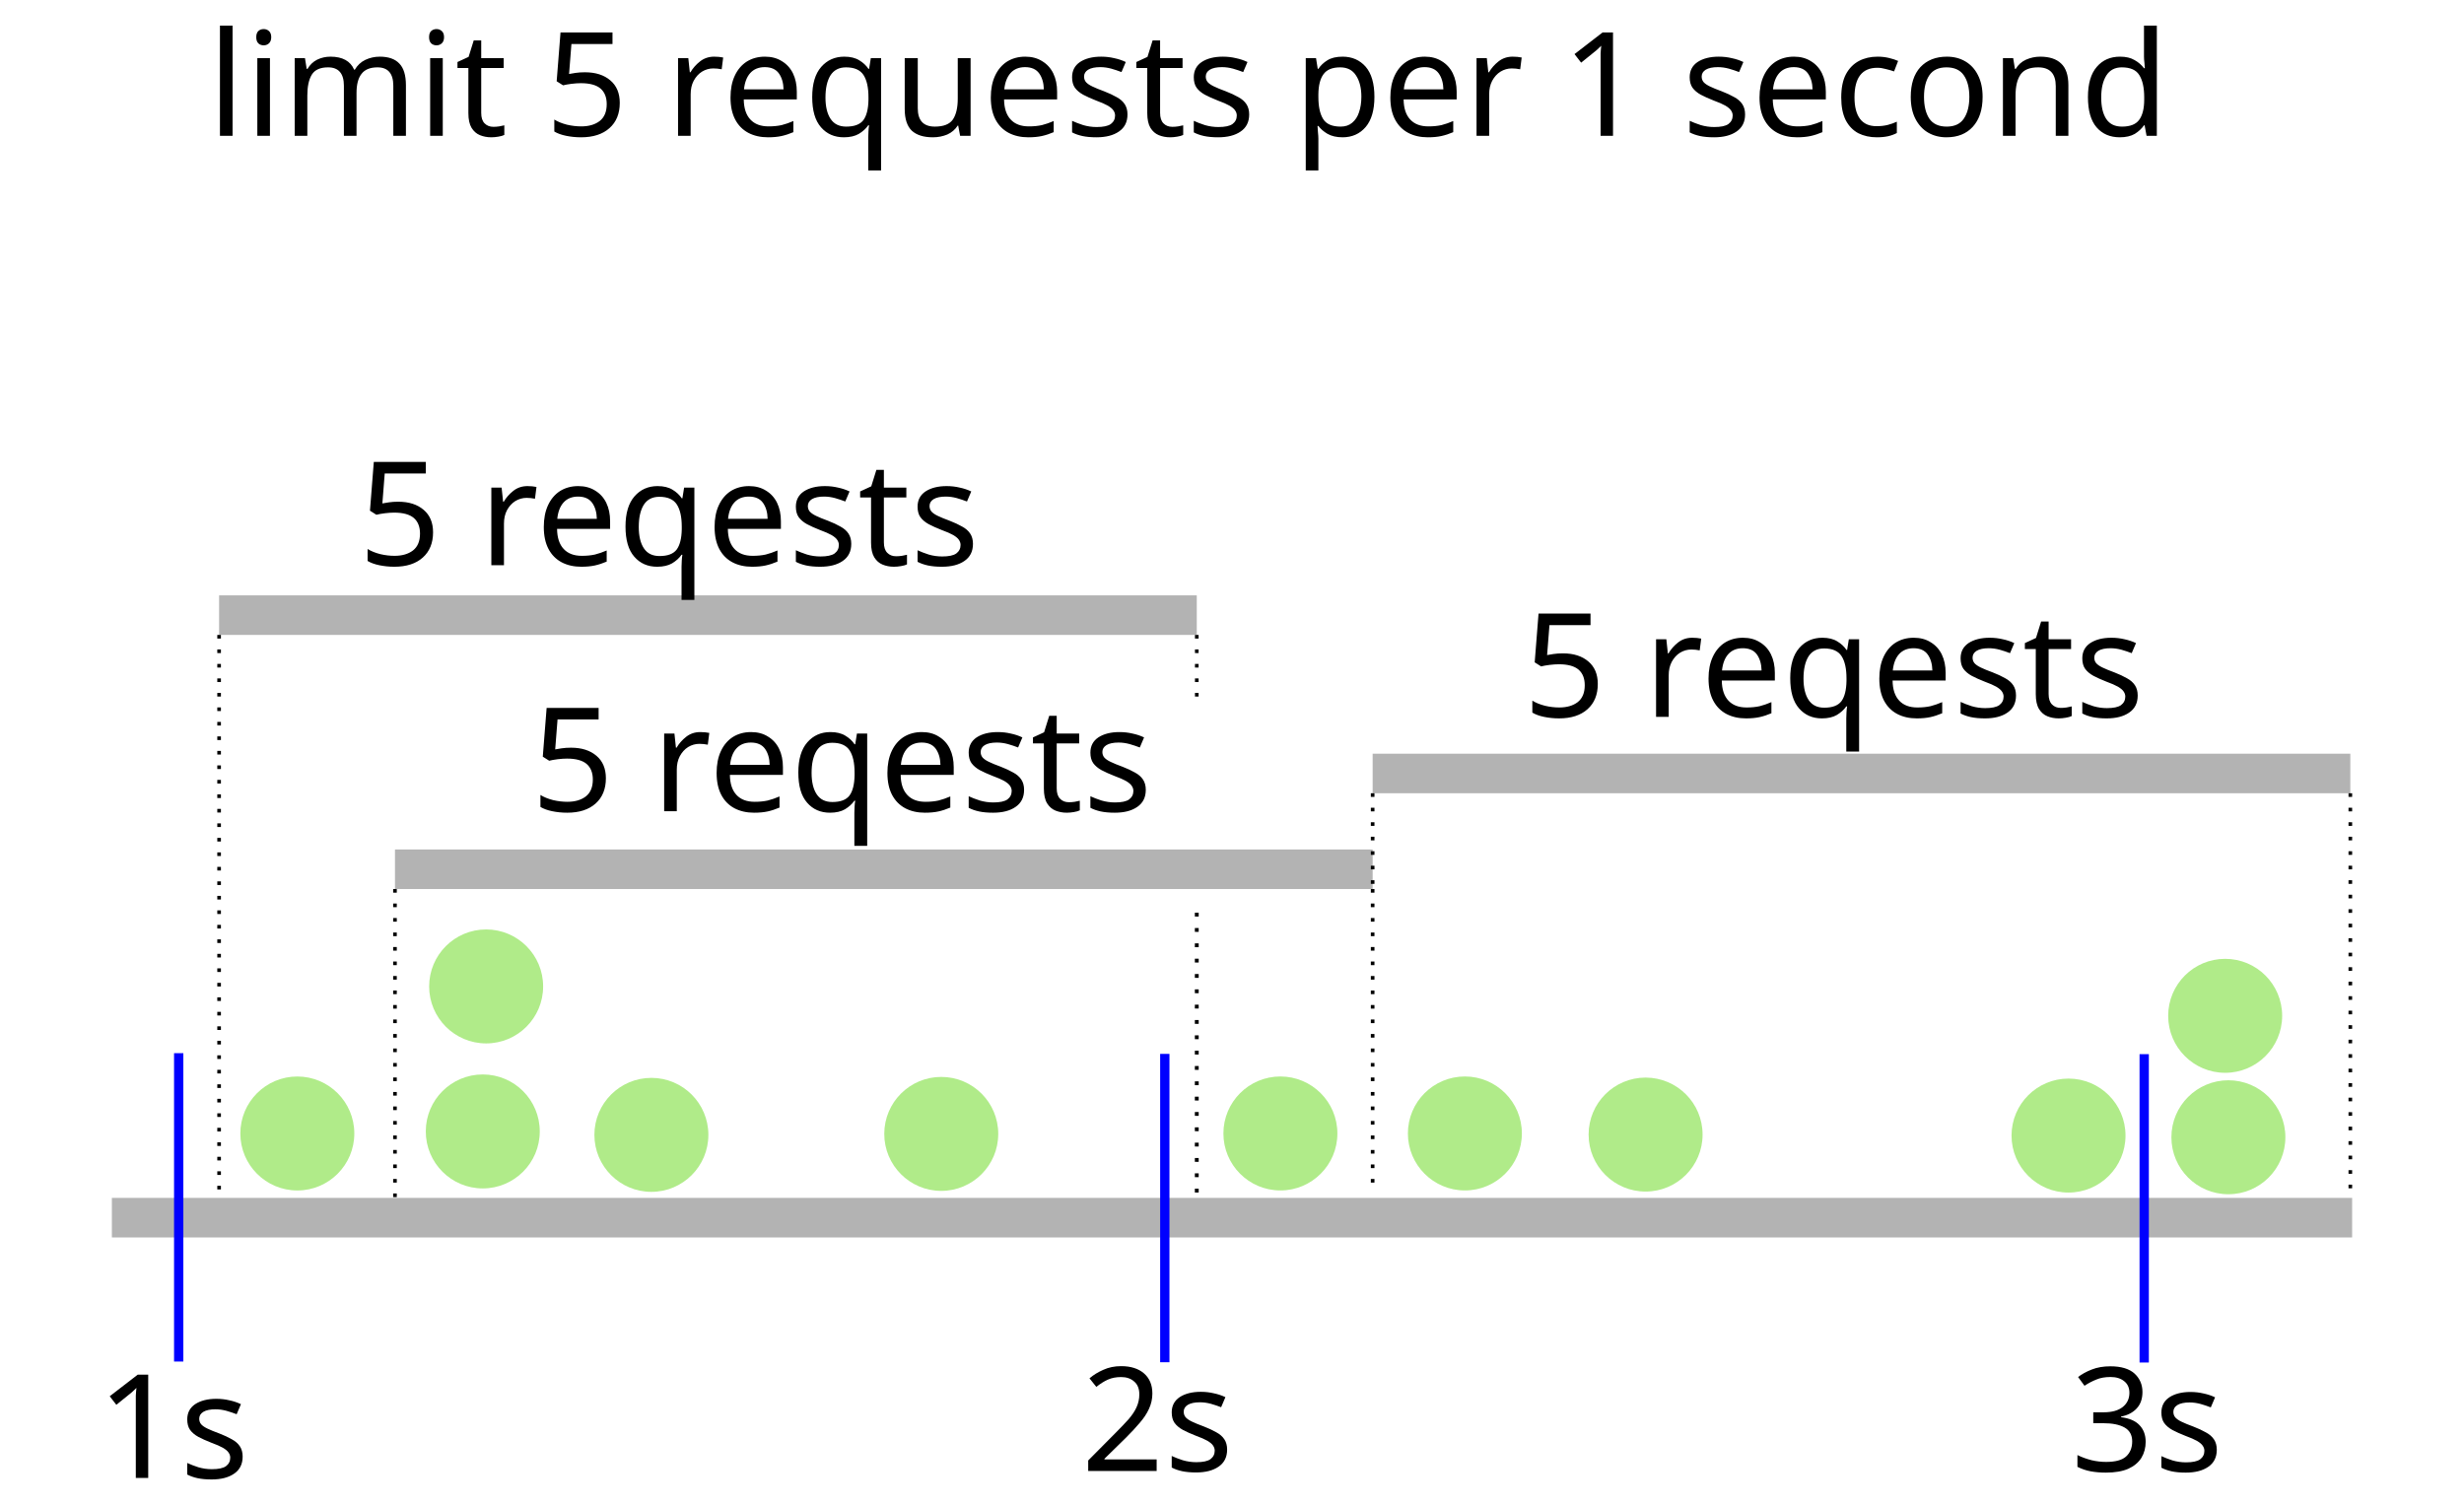
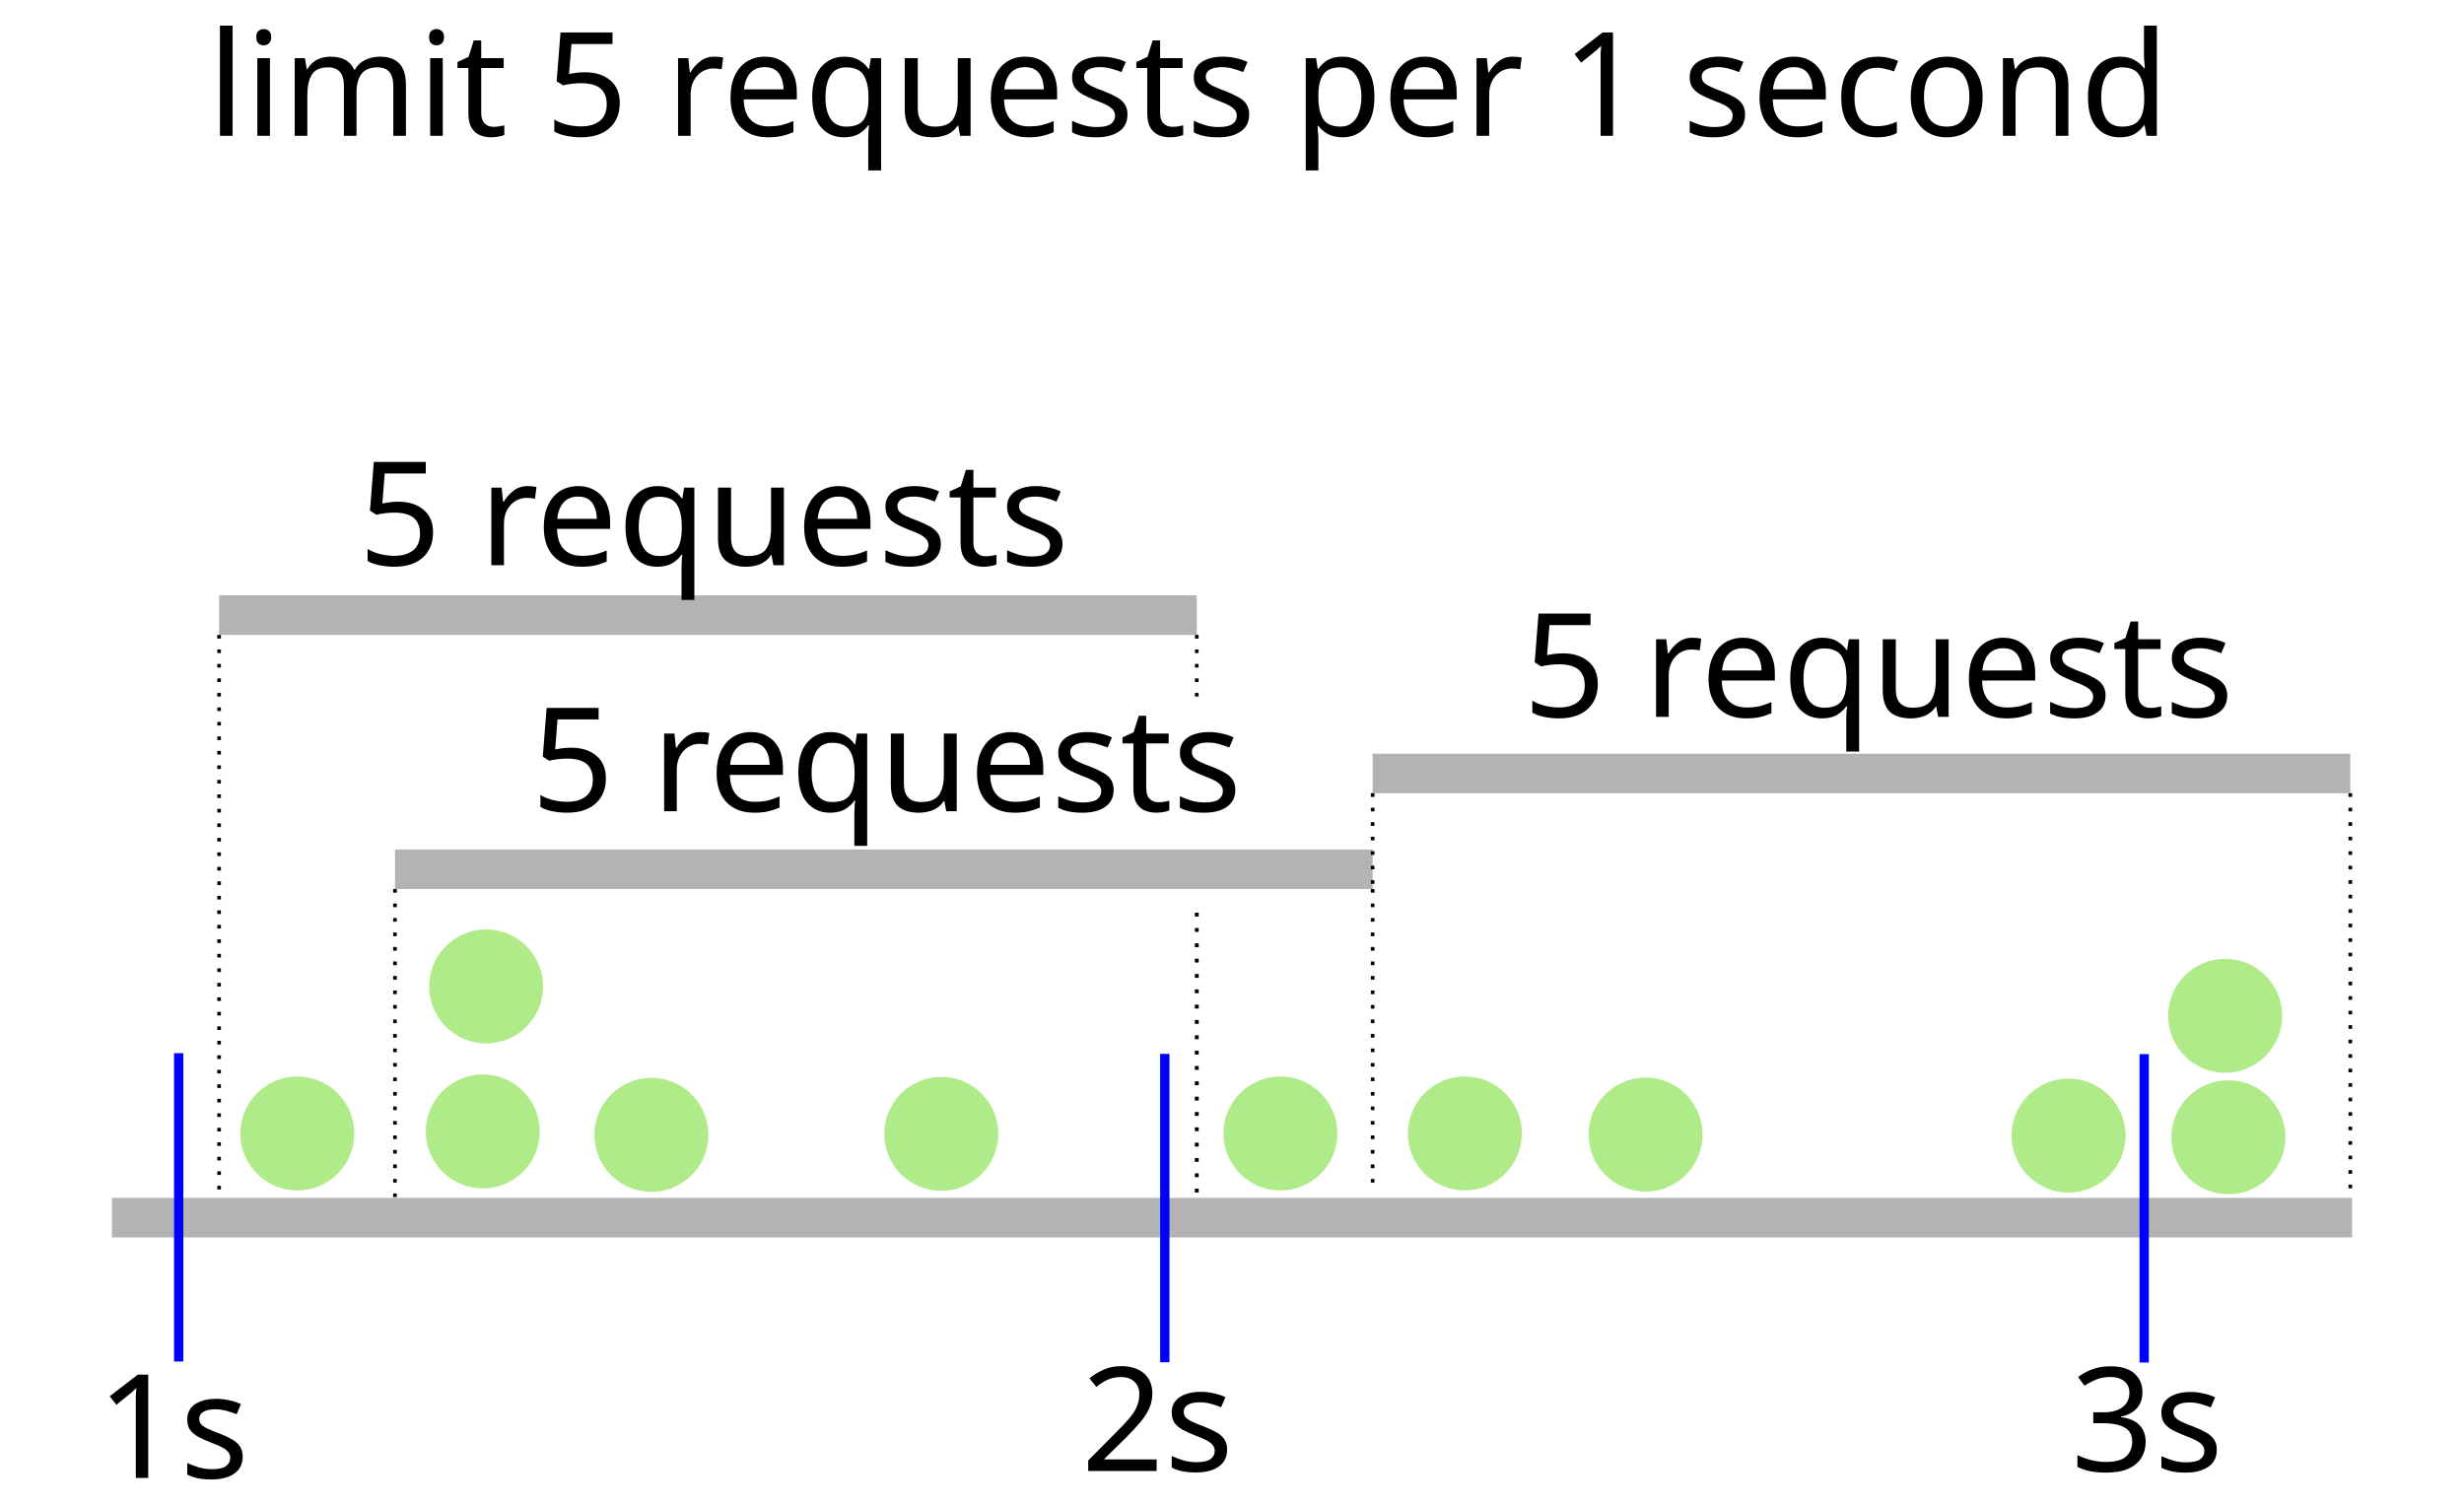
<svg xmlns="http://www.w3.org/2000/svg" width="180mm" height="110mm" viewBox="0 0 180 110" version="1.1" id="svg5">
  <defs id="defs2">
    <linearGradient id="linearGradient4396">
      <stop style="stop-color:#000000;stop-opacity:1;" offset="0" id="stop4394" />
    </linearGradient>
    <linearGradient id="linearGradient2358">
      <stop style="stop-color:#000000;stop-opacity:1;" offset="0" id="stop2356" />
    </linearGradient>
  </defs>
  <g id="layer1">
    <g id="g6411" transform="translate(7.802322,-24.66158)">
      <g id="g1554" transform="translate(-0.1117054,64.80087)">
        <rect style="fill:#b3b3b3;fill-rule:evenodd;stroke-width:0.114" id="rect2712" width="163.655" height="2.89" x="0.482" y="47.368" />
        <rect style="fill:#b3b3b3;fill-rule:evenodd;stroke-width:0.075" id="rect2712-6-7-5-7" width="71.421" height="2.89" x="92.584" y="14.919" />
        <rect style="fill:#b3b3b3;fill-rule:evenodd;stroke-width:0.075" id="rect2712-6-7-5-2" width="71.421" height="2.89" x="21.163" y="21.916" />
        <rect style="fill:#b3b3b3;fill-rule:evenodd;stroke-width:0.075" id="rect2712-6-7-5-2-0" width="71.421" height="2.89" x="8.315" y="3.353" />
        <circle style="fill:#55d400;fill-opacity:0.463;stroke-width:0.08;stroke-linecap:round;stroke-linejoin:round;paint-order:stroke markers fill" id="path2822" cx="14.03" cy="42.664" r="4.163" />
        <circle style="fill:#55d400;fill-opacity:0.463;stroke-width:0.08;stroke-linecap:round;stroke-linejoin:round;paint-order:stroke markers fill" id="path2822-5" cx="27.577" cy="42.514" r="4.163" />
        <circle style="fill:#55d400;fill-opacity:0.463;stroke-width:0.08;stroke-linecap:round;stroke-linejoin:round;paint-order:stroke markers fill" id="path2822-5-2" cx="39.894" cy="42.764" r="4.163" />
        <circle style="fill:#55d400;fill-opacity:0.463;stroke-width:0.08;stroke-linecap:round;stroke-linejoin:round;paint-order:stroke markers fill" id="path2822-5-2-9" cx="61.07" cy="42.694" r="4.163" />
        <circle style="fill:#55d400;fill-opacity:0.463;stroke-width:0.08;stroke-linecap:round;stroke-linejoin:round;paint-order:stroke markers fill" id="path2822-5-2-9-0" cx="99.322" cy="42.662" r="4.163" />
        <circle style="fill:#55d400;fill-opacity:0.463;stroke-width:0.08;stroke-linecap:round;stroke-linejoin:round;paint-order:stroke markers fill" id="path2822-5-2-9-0-9" cx="112.523" cy="42.743" r="4.163" />
        <circle style="fill:#55d400;fill-opacity:0.463;stroke-width:0.08;stroke-linecap:round;stroke-linejoin:round;paint-order:stroke markers fill" id="path2822-5-2-9-0-9-6" cx="155.097" cy="42.939" r="4.163" />
        <circle style="fill:#55d400;fill-opacity:0.463;stroke-width:0.08;stroke-linecap:round;stroke-linejoin:round;paint-order:stroke markers fill" id="path2822-5-2-9-0-9-6-0" cx="154.862" cy="34.068" r="4.163" />
        <circle style="fill:#55d400;fill-opacity:0.463;stroke-width:0.08;stroke-linecap:round;stroke-linejoin:round;paint-order:stroke markers fill" id="path2822-5-2-9-0-9-3" cx="143.419" cy="42.816" r="4.163" />
        <circle style="fill:#55d400;fill-opacity:0.463;stroke-width:0.08;stroke-linecap:round;stroke-linejoin:round;paint-order:stroke markers fill" id="path2822-5-2-9-1" cx="85.845" cy="42.662" r="4.163" />
        <circle style="fill:#55d400;fill-opacity:0.463;stroke-width:0.08;stroke-linecap:round;stroke-linejoin:round;paint-order:stroke markers fill" id="path2822-5-6" cx="27.823" cy="31.921" r="4.163" />
        <rect style="fill:#0000ff;fill-rule:evenodd;stroke-width:0.265" id="rect2878" width="0.679" height="22.526" x="5.024" y="36.797" />
        <rect style="fill:#0000ff;fill-rule:evenodd;stroke-width:0.265" id="rect2878-3" width="0.679" height="22.526" x="77.061" y="36.849" />
        <rect style="fill:#0000ff;fill-rule:evenodd;stroke-width:0.265" id="rect2878-3-3" width="0.679" height="22.526" x="148.608" y="36.869" />
        <text xml:space="preserve" style="font-style:normal;font-weight:normal;font-size:10.583px;line-height:1.25;font-family:sans-serif;fill:#000000;fill-opacity:1;stroke:none;stroke-width:0.265" x="-0.613" y="67.83" id="text1396">
          <tspan id="tspan1394" style="stroke-width:0.265" x="-0.613" y="67.83">1s</tspan>
        </text>
        <text xml:space="preserve" style="font-style:normal;font-weight:normal;font-size:10.583px;line-height:1.25;font-family:sans-serif;fill:#000000;fill-opacity:1;stroke:none;stroke-width:0.265" x="71.306" y="67.319" id="text1396-2">
          <tspan id="tspan1394-6" style="stroke-width:0.265" x="71.306" y="67.319">2s</tspan>
        </text>
        <text xml:space="preserve" style="font-style:normal;font-weight:normal;font-size:10.583px;line-height:1.25;font-family:sans-serif;fill:#000000;fill-opacity:1;stroke:none;stroke-width:0.265" x="143.602" y="67.33" id="text1396-2-1">
          <tspan id="tspan1394-6-8" style="stroke-width:0.265" x="143.602" y="67.33">3s</tspan>
        </text>
        <path style="fill:none;stroke:#000000;stroke-width:0.265px;stroke-linecap:butt;stroke-linejoin:miter;stroke-dasharray:0.265, 0.794;stroke-dashoffset:0;stroke-opacity:1" d="M 21.163,24.806 V 48.06" id="path4718" />
        <path style="fill:none;stroke:#000000;stroke-width:0.265px;stroke-linecap:butt;stroke-linejoin:miter;stroke-dasharray:0.265, 0.794;stroke-dashoffset:0;stroke-opacity:1" d="m 92.584,24.806 3e-6,22.019" id="path4722" />
        <path style="fill:none;stroke:#000000;stroke-width:0.265px;stroke-linecap:butt;stroke-linejoin:miter;stroke-dasharray:0.265, 0.794;stroke-dashoffset:0;stroke-opacity:1" d="m 92.584,17.809 v 6.997" id="path4729" />
        <path style="fill:none;stroke:#000000;stroke-width:0.265px;stroke-linecap:butt;stroke-linejoin:miter;stroke-dasharray:0.265, 0.794;stroke-dashoffset:0;stroke-opacity:1" d="m 164.005,17.809 -1e-5,29.293" id="path4731" />
        <text xml:space="preserve" style="font-style:normal;font-weight:normal;font-size:10.583px;line-height:1.25;font-family:sans-serif;fill:#000000;fill-opacity:1;stroke:none;stroke-width:0.265" x="31.119" y="19.121" id="text4735">
-           <tspan id="tspan4733" style="stroke-width:0.265" x="31.119" y="19.121">5 reqests</tspan>
+           <tspan id="tspan4733" style="stroke-width:0.265" x="31.119" y="19.121">5 requests</tspan>
        </text>
        <text xml:space="preserve" style="font-style:normal;font-weight:normal;font-size:10.583px;line-height:1.25;font-family:sans-serif;fill:#000000;fill-opacity:1;stroke:none;stroke-width:0.265" x="18.493" y="1.152" id="text4735-2">
-           <tspan id="tspan4733-3" style="stroke-width:0.265" x="18.493" y="1.152">5 reqests</tspan>
+           <tspan id="tspan4733-3" style="stroke-width:0.265" x="18.493" y="1.152">5 requests</tspan>
        </text>
        <text xml:space="preserve" style="font-style:normal;font-weight:normal;font-size:10.583px;line-height:1.25;font-family:sans-serif;fill:#000000;fill-opacity:1;stroke:none;stroke-width:0.265" x="103.577" y="12.23" id="text4735-9">
-           <tspan id="tspan4733-2" style="stroke-width:0.265" x="103.577" y="12.23">5 reqests</tspan>
+           <tspan id="tspan4733-2" style="stroke-width:0.265" x="103.577" y="12.23">5 requests</tspan>
        </text>
        <path style="fill:none;stroke:#000000;stroke-width:0.28px;stroke-linecap:butt;stroke-linejoin:miter;stroke-dasharray:0.28, 0.84;stroke-dashoffset:0;stroke-opacity:1" d="M 79.736,26.535 V 47.368" id="path7437" />
      </g>
      <text xml:space="preserve" style="font-style:normal;font-weight:normal;font-size:10.583px;line-height:1.25;font-family:sans-serif;fill:#000000;fill-opacity:1;stroke:none;stroke-width:0.265" x="7.358" y="34.583" id="text1529">
        <tspan id="tspan1527" style="stroke-width:0.265" x="7.358" y="34.583">limit 5 requests per 1 second</tspan>
      </text>
    </g>
    <path style="fill:none;stroke:#000000;stroke-width:0.265px;stroke-linecap:butt;stroke-linejoin:miter;stroke-opacity:1;stroke-dasharray:0.265,0.794;stroke-dashoffset:0" d="M 16.006,46.383 V 86.967" id="path7433" />
    <path style="fill:none;stroke:#000000;stroke-width:0.265px;stroke-linecap:butt;stroke-linejoin:miter;stroke-opacity:1;stroke-dasharray:0.265,0.794;stroke-dashoffset:0" d="m 87.427,46.383 3e-6,5.162" id="path7435" />
  </g>
</svg>
